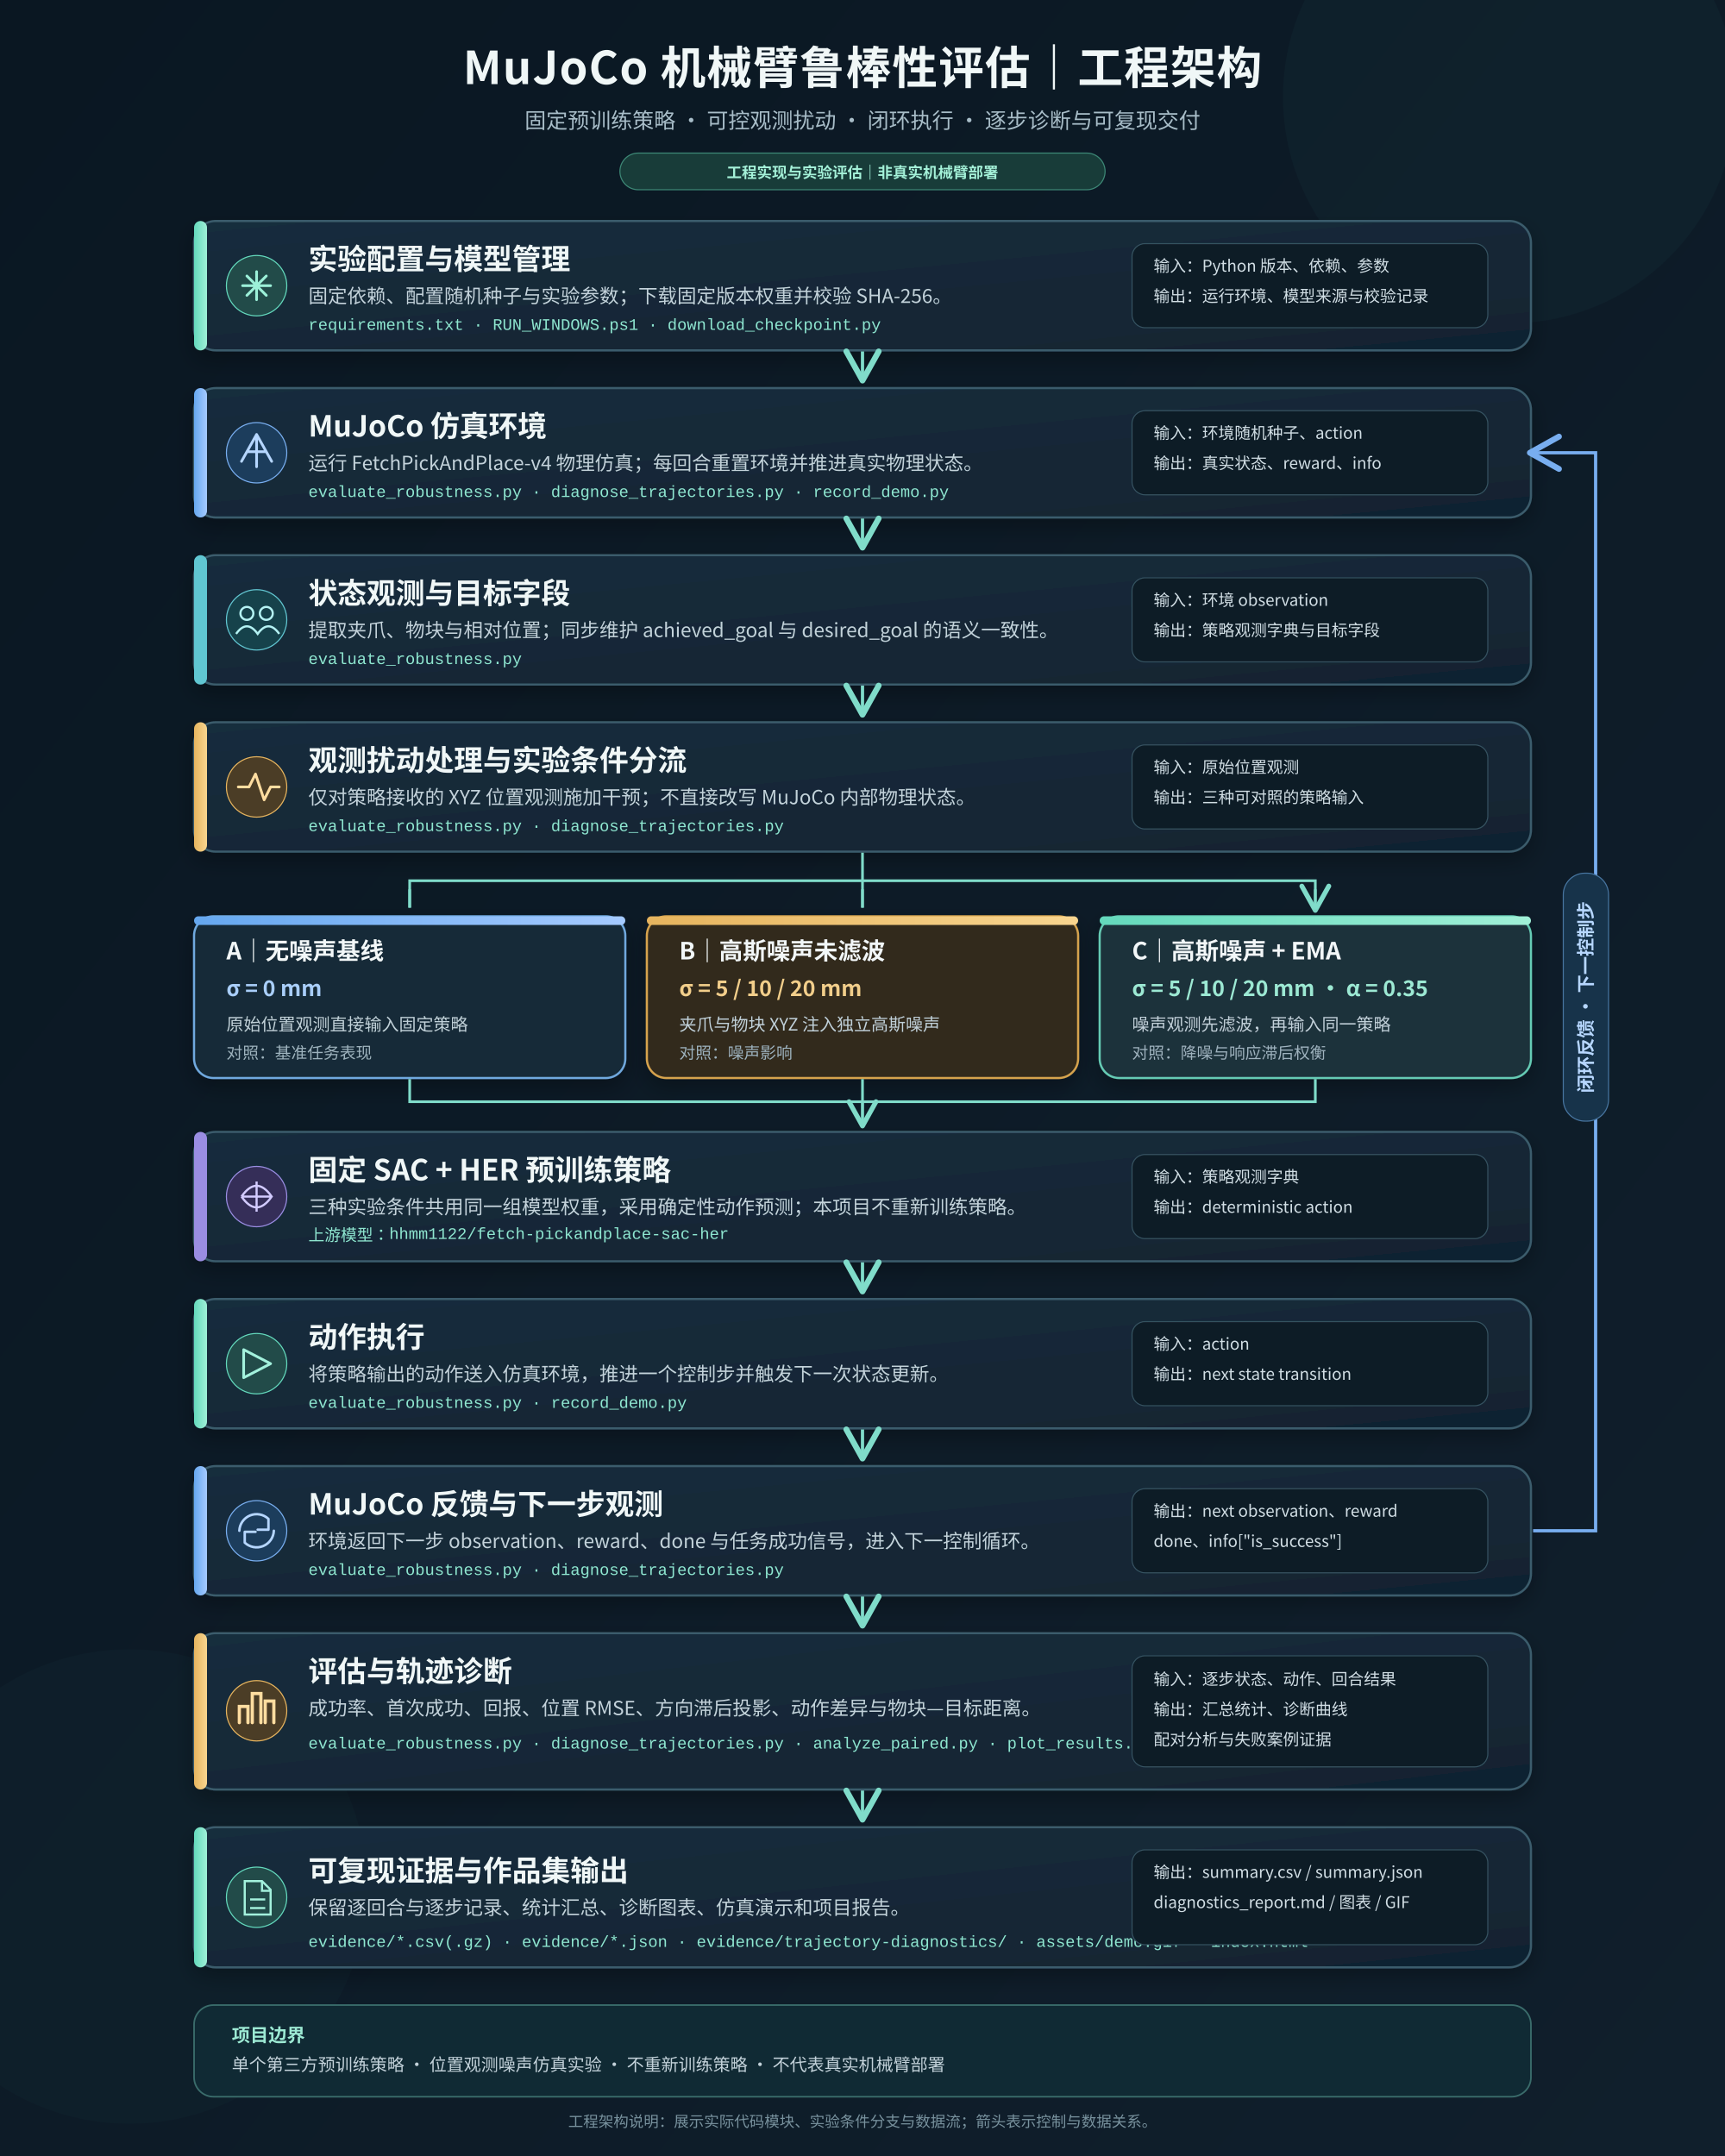
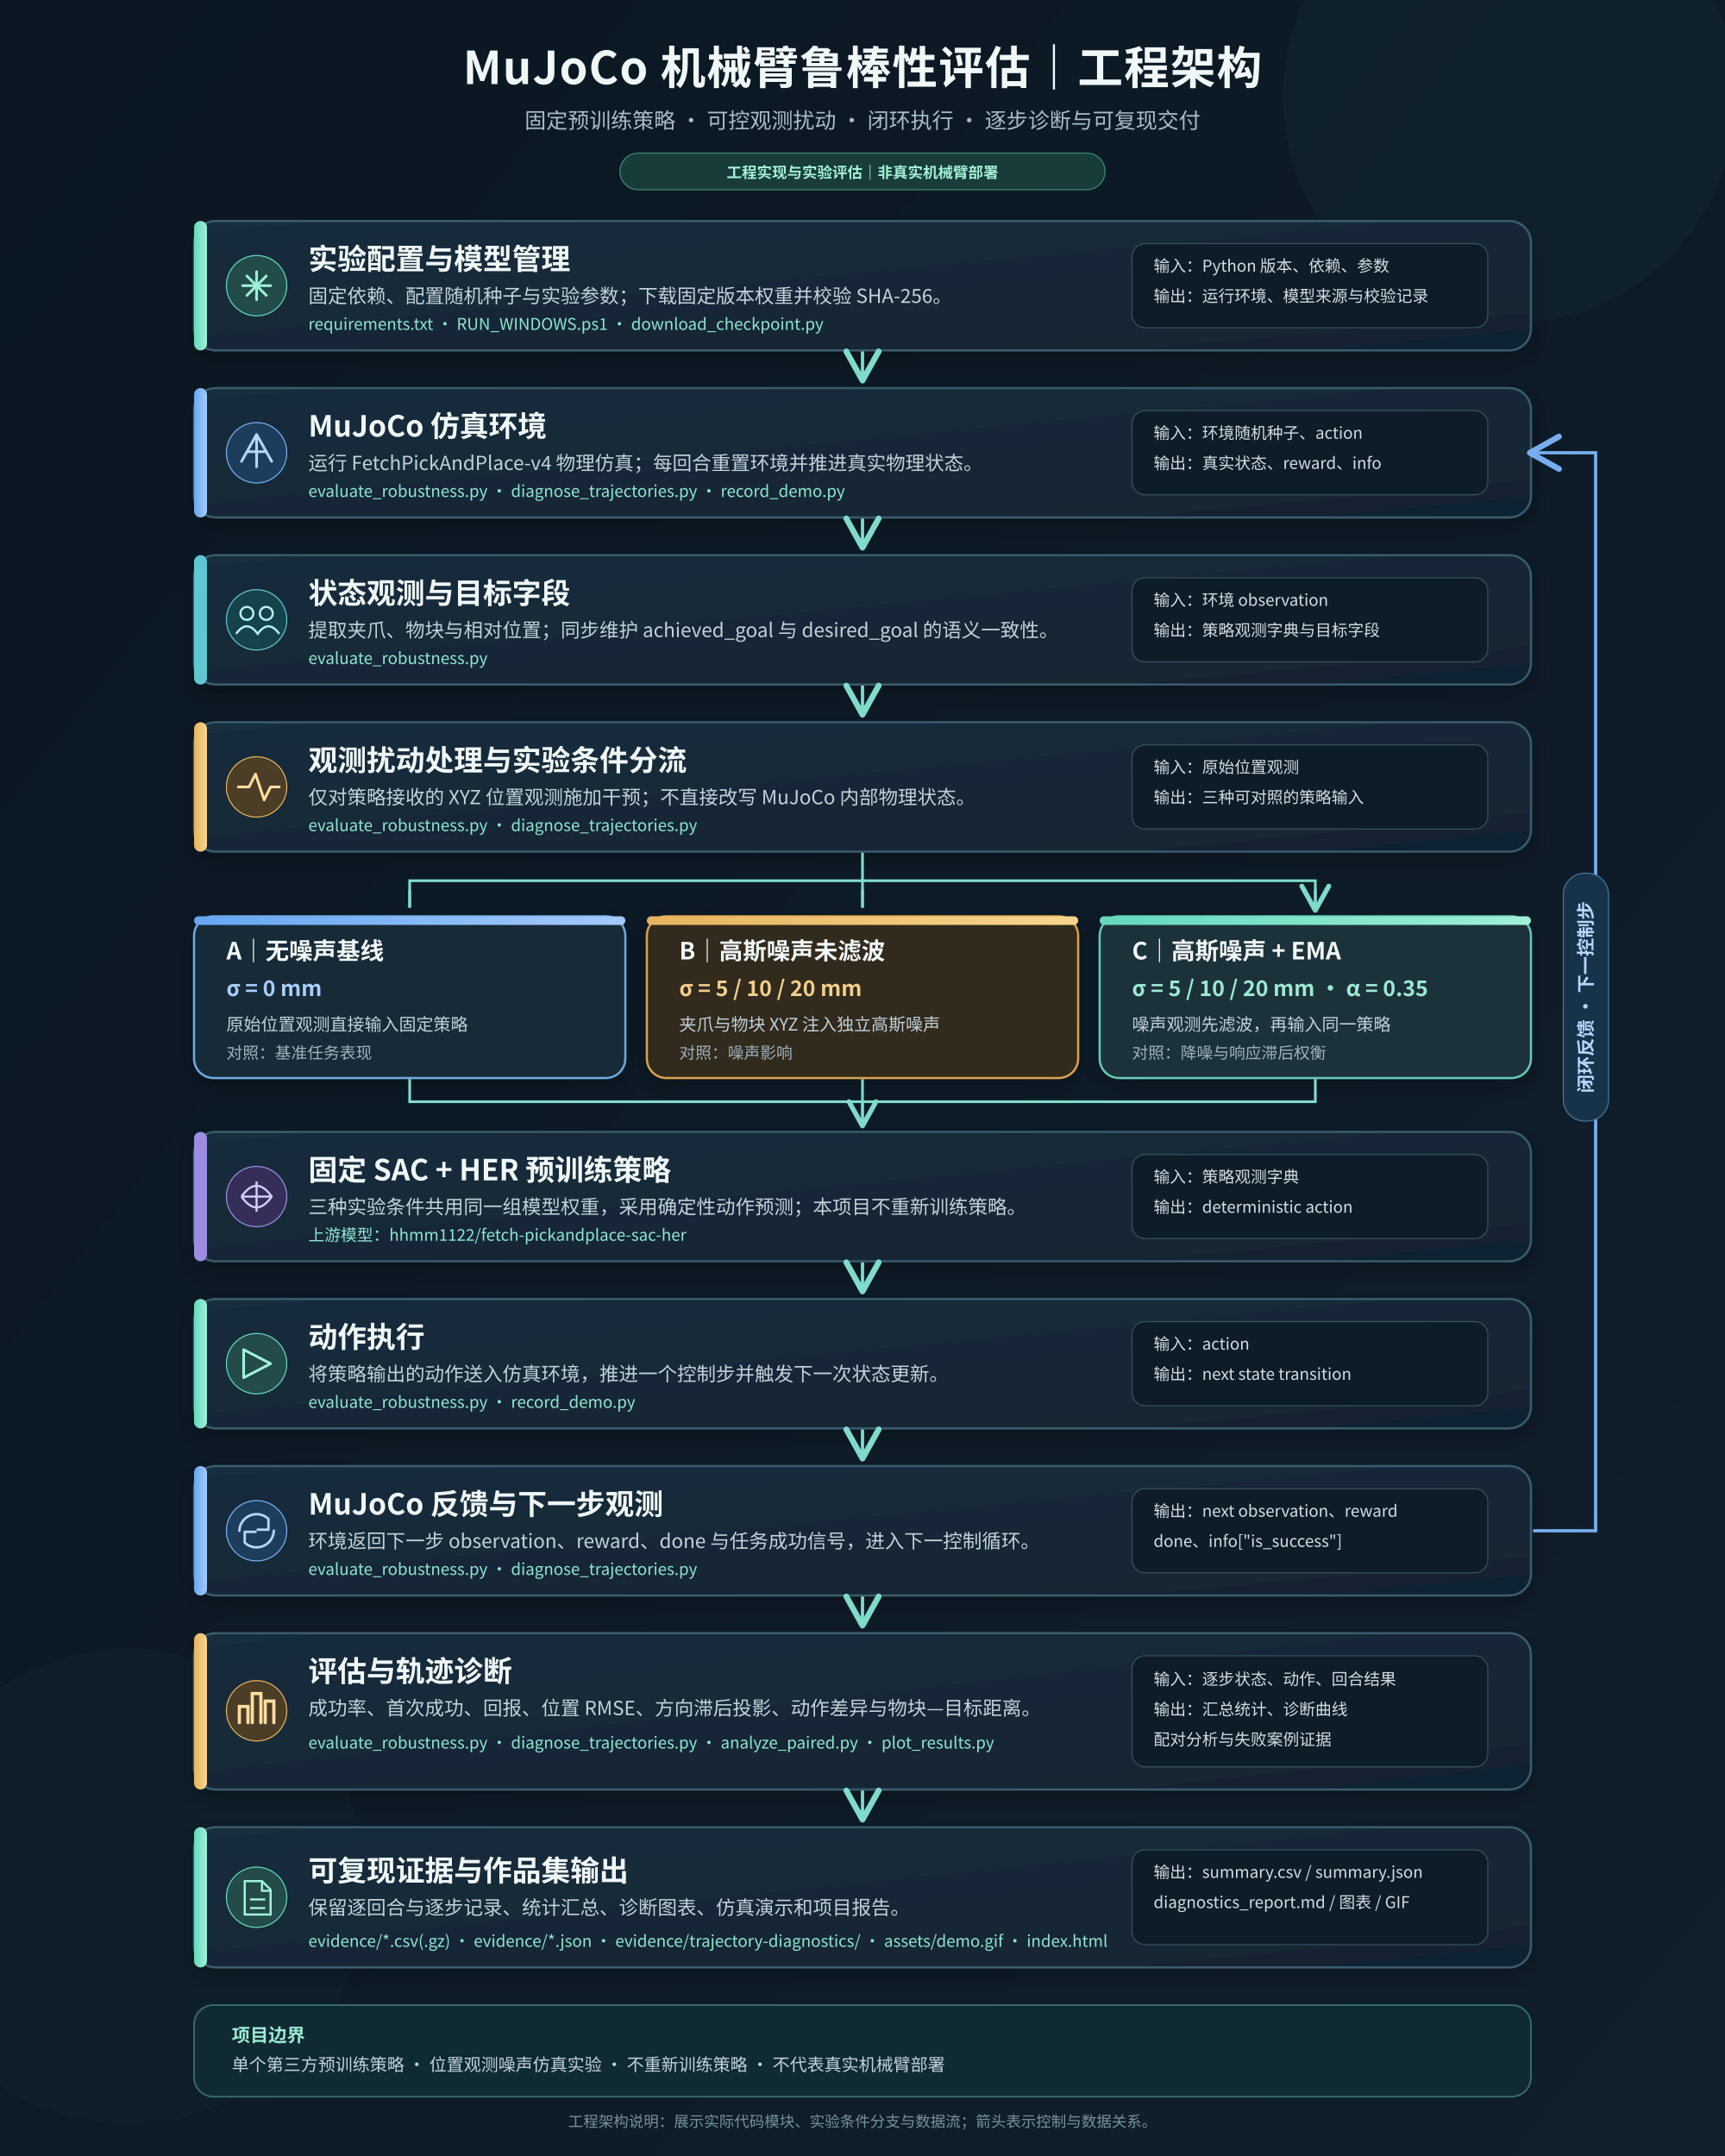
<svg xmlns="http://www.w3.org/2000/svg" width="1600" height="2000" viewBox="0 0 1600 2000" role="img" aria-labelledby="title desc">
  <defs>
    <linearGradient id="bg" x1="0" y1="0" x2="1" y2="1">
      <stop offset="0" stop-color="#0a1722" />
      <stop offset="1" stop-color="#101f2c" />
    </linearGradient>
    <linearGradient id="card" x1="0" y1="0" x2="1" y2="1">
      <stop offset="0" stop-color="#172d3d" />
      <stop offset="1" stop-color="#112331" />
    </linearGradient>
    <linearGradient id="mint" x1="0" y1="0" x2="1" y2="0">
      <stop offset="0" stop-color="#64d9bc" />
      <stop offset="1" stop-color="#a0f0d7" />
    </linearGradient>
    <linearGradient id="blue" x1="0" y1="0" x2="1" y2="0">
      <stop offset="0" stop-color="#65a7ef" />
      <stop offset="1" stop-color="#a5caff" />
    </linearGradient>
    <linearGradient id="gold" x1="0" y1="0" x2="1" y2="0">
      <stop offset="0" stop-color="#e6b45e" />
      <stop offset="1" stop-color="#f8d58f" />
    </linearGradient>
    <filter id="shadow" x="-10%" y="-10%" width="120%" height="130%">
      <feDropShadow dx="0" dy="8" stdDeviation="10" flood-color="#02080d" flood-opacity=".28" />
    </filter>
    <marker id="arrow" markerWidth="12" markerHeight="12" refX="9" refY="6" orient="auto">
      <path d="M1 1 L10 6 L1 11" fill="none" stroke="#80dcca" stroke-width="1.8" stroke-linecap="round" stroke-linejoin="round" />
    </marker>
    <marker id="arrowBlue" markerWidth="12" markerHeight="12" refX="9" refY="6" orient="auto">
      <path d="M1 1 L10 6 L1 11" fill="none" stroke="#78aef0" stroke-width="1.8" stroke-linecap="round" stroke-linejoin="round" />
    </marker>
    <style>
    text{font-family:"Noto Sans CJK SC","Noto Sans SC","Microsoft YaHei","PingFang SC",Arial,sans-serif}
    .title{font-size:42px;font-weight:800;fill:#f0f7f7;letter-spacing:1px}
    .subtitle{font-size:20px;fill:#a8bdc8}
    .section{font-size:27px;font-weight:800;fill:#f0f7f7}
    .body{font-size:18px;fill:#c3d2da}
    .small{font-size:15px;fill:#9eb3be}
    .label{font-size:13px;font-weight:800;letter-spacing:1px;fill:#071a20}
-     .file{font-size:15px;fill:#8fe6d0;font-family:Consolas,"Courier New",monospace}
+     .file{font-size:15px;fill:#8fe6d0;font-family:"Noto Sans CJK SC",Consolas,"Courier New",monospace}
    .io{font-size:15px;fill:#d1dee4}
    .branchTitle{font-size:22px;font-weight:800;fill:#f2f7f8}
    .branchBody{font-size:16px;fill:#c1d1d9}
    .foot{font-size:16px;fill:#c3d2da}
    .muted{fill:#91a9b5}
  </style>
  </defs>
  <rect width="1600" height="2000" fill="url(#bg)" />
  <circle cx="1400" cy="90" r="210" fill="#173d45" opacity=".16" />
  <circle cx="120" cy="1750" r="220" fill="#173d45" opacity=".12" />
  <text x="800" y="78" text-anchor="middle" class="title">MuJoCo 机械臂鲁棒性评估｜工程架构</text>
  <text x="800" y="119" text-anchor="middle" class="subtitle">固定预训练策略 · 可控观测扰动 · 闭环执行 · 逐步诊断与可复现交付</text>
  <rect x="575" y="142" width="450" height="34" rx="17" fill="#183c39" stroke="#3d8876" />
  <text x="800" y="165" text-anchor="middle" font-size="14" font-weight="700" fill="#a4f1d8">工程实现与实验评估｜非真实机械臂部署</text>
  <g filter="url(#shadow)">
    <rect x="180" y="205" width="1240" height="120" rx="20" fill="url(#card)" stroke="#3b5c6c" stroke-width="2" />
    <rect x="180" y="205" width="12" height="120" rx="6" fill="url(#mint)" />
    <circle cx="238" cy="265" r="28" fill="#204b4a" stroke="#64d9bc" />
    <path d="M225 265h26M238 252v26M229 256l18 18M247 256l-18 18" stroke="#9cf0d8" stroke-width="2.5" stroke-linecap="round" />
    <text x="286" y="250" class="section">实验配置与模型管理</text>
    <text x="286" y="281" class="body">固定依赖、配置随机种子与实验参数；下载固定版本权重并校验 SHA-256。</text>
    <text x="286" y="306" class="file">requirements.txt · RUN_WINDOWS.ps1 · download_checkpoint.py</text>
    <rect x="1050" y="226" width="330" height="78" rx="12" fill="#0d1c27" stroke="#365260" />
    <text x="1070" y="252" class="io">输入：Python 版本、依赖、参数</text>
    <text x="1070" y="280" class="io">输出：运行环境、模型来源与校验记录</text>
  </g>
  <path d="M800 326 V350" stroke="#80dcca" stroke-width="3" marker-end="url(#arrow)" />
  <g filter="url(#shadow)">
    <rect x="180" y="360" width="1240" height="120" rx="20" fill="url(#card)" stroke="#3b5c6c" stroke-width="2" />
    <rect x="180" y="360" width="12" height="120" rx="6" fill="url(#blue)" />
    <circle cx="238" cy="420" r="28" fill="#1e3d5b" stroke="#78aef0" />
    <path d="M224 428l14-25 14 25M229 419h18M238 403v30" fill="none" stroke="#b5d6ff" stroke-width="2.5" stroke-linecap="round" stroke-linejoin="round" />
    <text x="286" y="405" class="section">MuJoCo 仿真环境</text>
    <text x="286" y="436" class="body">运行 FetchPickAndPlace-v4 物理仿真；每回合重置环境并推进真实物理状态。</text>
    <text x="286" y="461" class="file">evaluate_robustness.py · diagnose_trajectories.py · record_demo.py</text>
    <rect x="1050" y="381" width="330" height="78" rx="12" fill="#0d1c27" stroke="#365260" />
    <text x="1070" y="407" class="io">输入：环境随机种子、action</text>
    <text x="1070" y="435" class="io">输出：真实状态、reward、info</text>
  </g>
  <path d="M800 481 V505" stroke="#80dcca" stroke-width="3" marker-end="url(#arrow)" />
  <g filter="url(#shadow)">
    <rect x="180" y="515" width="1240" height="120" rx="20" fill="url(#card)" stroke="#3b5c6c" stroke-width="2" />
    <rect x="180" y="515" width="12" height="120" rx="6" fill="#61c6d2" />
    <circle cx="238" cy="575" r="28" fill="#19434b" stroke="#61c6d2" />
    <circle cx="229" cy="569" r="6" fill="none" stroke="#b4f3f4" stroke-width="2" />
    <circle cx="247" cy="569" r="6" fill="none" stroke="#b4f3f4" stroke-width="2" />
    <path d="M219 588q10-14 20 0q10-14 20 0" fill="none" stroke="#b4f3f4" stroke-width="2" />
    <text x="286" y="560" class="section">状态观测与目标字段</text>
    <text x="286" y="591" class="body">提取夹爪、物块与相对位置；同步维护 achieved_goal 与 desired_goal 的语义一致性。</text>
    <text x="286" y="616" class="file">evaluate_robustness.py</text>
    <rect x="1050" y="536" width="330" height="78" rx="12" fill="#0d1c27" stroke="#365260" />
    <text x="1070" y="562" class="io">输入：环境 observation</text>
    <text x="1070" y="590" class="io">输出：策略观测字典与目标字段</text>
  </g>
  <path d="M800 636 V660" stroke="#80dcca" stroke-width="3" marker-end="url(#arrow)" />
  <g filter="url(#shadow)">
    <rect x="180" y="670" width="1240" height="120" rx="20" fill="url(#card)" stroke="#3b5c6c" stroke-width="2" />
    <rect x="180" y="670" width="12" height="120" rx="6" fill="url(#gold)" />
    <circle cx="238" cy="730" r="28" fill="#4b3c25" stroke="#e6b45e" />
    <path d="M221 730h10l6-12 8 24 6-12h8" fill="none" stroke="#ffdda0" stroke-width="2.5" stroke-linecap="round" stroke-linejoin="round" />
    <text x="286" y="715" class="section">观测扰动处理与实验条件分流</text>
    <text x="286" y="746" class="body">仅对策略接收的 XYZ 位置观测施加干预；不直接改写 MuJoCo 内部物理状态。</text>
    <text x="286" y="771" class="file">evaluate_robustness.py · diagnose_trajectories.py</text>
    <rect x="1050" y="691" width="330" height="78" rx="12" fill="#0d1c27" stroke="#365260" />
    <text x="1070" y="717" class="io">输入：原始位置观测</text>
    <text x="1070" y="745" class="io">输出：三种可对照的策略输入</text>
  </g>
  <path d="M800 791 V817 H380 V842 M800 817 V842 M800 817 H1220 V842" fill="none" stroke="#80dcca" stroke-width="2.5" />
  <path d="M380 825 V842 M800 825 V842 M1220 825 V842" stroke="#80dcca" stroke-width="2.5" marker-end="url(#arrow)" />
  <g filter="url(#shadow)">
    <rect x="180" y="850" width="400" height="150" rx="18" fill="#172b37" stroke="#70a9df" stroke-width="2" />
    <rect x="180" y="850" width="400" height="8" rx="4" fill="url(#blue)" />
    <text x="210" y="890" class="branchTitle">A｜无噪声基线</text>
    <text x="210" y="924" font-size="20" font-weight="800" fill="#a9cefa">σ = 0 mm</text>
    <text x="210" y="956" class="branchBody">原始位置观测直接输入固定策略</text>
    <text x="210" y="982" class="small">对照：基准任务表现</text>
  </g>
  <g filter="url(#shadow)">
    <rect x="600" y="850" width="400" height="150" rx="18" fill="#30291d" stroke="#d6a34e" stroke-width="2" />
    <rect x="600" y="850" width="400" height="8" rx="4" fill="url(#gold)" />
    <text x="630" y="890" class="branchTitle">B｜高斯噪声未滤波</text>
    <text x="630" y="924" font-size="20" font-weight="800" fill="#f2ce8a">σ = 5 / 10 / 20 mm</text>
    <text x="630" y="956" class="branchBody">夹爪与物块 XYZ 注入独立高斯噪声</text>
    <text x="630" y="982" class="small">对照：噪声影响</text>
  </g>
  <g filter="url(#shadow)">
    <rect x="1020" y="850" width="400" height="150" rx="18" fill="#1e303b" stroke="#65cbb4" stroke-width="2" />
    <rect x="1020" y="850" width="400" height="8" rx="4" fill="url(#mint)" />
    <text x="1050" y="890" class="branchTitle">C｜高斯噪声 + EMA</text>
    <text x="1050" y="924" font-size="20" font-weight="800" fill="#9ce9d3">σ = 5 / 10 / 20 mm · α = 0.35</text>
    <text x="1050" y="956" class="branchBody">噪声观测先滤波，再输入同一策略</text>
    <text x="1050" y="982" class="small">对照：降噪与响应滞后权衡</text>
  </g>
  <path d="M380 1001 V1022 H800 M800 1001 V1044 M1220 1001 V1022 H800" fill="none" stroke="#80dcca" stroke-width="2.5" />
  <path d="M800 1022 V1042" stroke="#80dcca" stroke-width="2.5" marker-end="url(#arrow)" />
  <g filter="url(#shadow)">
    <rect x="180" y="1050" width="1240" height="120" rx="20" fill="url(#card)" stroke="#3b5c6c" stroke-width="2" />
    <rect x="180" y="1050" width="12" height="120" rx="6" fill="#9a8de2" />
    <circle cx="238" cy="1110" r="28" fill="#352f59" stroke="#9a8de2" />
    <path d="M224 1110q14-20 28 0q-14 20-28 0M238 1096v28M224 1110h28" fill="none" stroke="#d3cbff" stroke-width="2" />
    <text x="286" y="1095" class="section">固定 SAC + HER 预训练策略</text>
    <text x="286" y="1126" class="body">三种实验条件共用同一组模型权重，采用确定性动作预测；本项目不重新训练策略。</text>
    <text x="286" y="1151" class="file">上游模型：hhmm1122/fetch-pickandplace-sac-her</text>
    <rect x="1050" y="1071" width="330" height="78" rx="12" fill="#0d1c27" stroke="#365260" />
    <text x="1070" y="1097" class="io">输入：策略观测字典</text>
    <text x="1070" y="1125" class="io">输出：deterministic action</text>
  </g>
  <path d="M800 1171 V1195" stroke="#80dcca" stroke-width="3" marker-end="url(#arrow)" />
  <g filter="url(#shadow)">
    <rect x="180" y="1205" width="1240" height="120" rx="20" fill="url(#card)" stroke="#3b5c6c" stroke-width="2" />
    <rect x="180" y="1205" width="12" height="120" rx="6" fill="url(#mint)" />
    <circle cx="238" cy="1265" r="28" fill="#204b4a" stroke="#64d9bc" />
    <path d="M226 1252l25 13-25 13z" fill="none" stroke="#a3f1dc" stroke-width="2.5" stroke-linejoin="round" />
    <text x="286" y="1250" class="section">动作执行</text>
    <text x="286" y="1281" class="body">将策略输出的动作送入仿真环境，推进一个控制步并触发下一次状态更新。</text>
    <text x="286" y="1306" class="file">evaluate_robustness.py · record_demo.py</text>
    <rect x="1050" y="1226" width="330" height="78" rx="12" fill="#0d1c27" stroke="#365260" />
    <text x="1070" y="1252" class="io">输入：action</text>
    <text x="1070" y="1280" class="io">输出：next state transition</text>
  </g>
  <path d="M800 1326 V1350" stroke="#80dcca" stroke-width="3" marker-end="url(#arrow)" />
  <g filter="url(#shadow)">
    <rect x="180" y="1360" width="1240" height="120" rx="20" fill="url(#card)" stroke="#3b5c6c" stroke-width="2" />
    <rect x="180" y="1360" width="12" height="120" rx="6" fill="url(#blue)" />
    <circle cx="238" cy="1420" r="28" fill="#1e3d5b" stroke="#78aef0" />
    <path d="M222 1420a16 16 0 0 1 27-11M249 1409v10h-10M254 1420a16 16 0 0 1-27 11M227 1431v-10h10" fill="none" stroke="#b5d6ff" stroke-width="2.3" stroke-linecap="round" stroke-linejoin="round" />
    <text x="286" y="1405" class="section">MuJoCo 反馈与下一步观测</text>
    <text x="286" y="1436" class="body">环境返回下一步 observation、reward、done 与任务成功信号，进入下一控制循环。</text>
    <text x="286" y="1461" class="file">evaluate_robustness.py · diagnose_trajectories.py</text>
    <rect x="1050" y="1381" width="330" height="78" rx="12" fill="#0d1c27" stroke="#365260" />
    <text x="1070" y="1407" class="io">输出：next observation、reward</text>
    <text x="1070" y="1435" class="io">done、info["is_success"]</text>
  </g>
  <path d="M1422 1420 H1480 V420 H1422" fill="none" stroke="#78aef0" stroke-width="3" marker-end="url(#arrowBlue)" />
  <rect x="1450" y="810" width="42" height="230" rx="20" fill="#17334a" stroke="#4775a0" />
  <text x="1477" y="925" text-anchor="middle" font-size="17" font-weight="800" fill="#b7d7ff" transform="rotate(-90 1477 925)">闭环反馈 · 下一控制步</text>
  <path d="M800 1481 V1505" stroke="#80dcca" stroke-width="3" marker-end="url(#arrow)" />
  <g filter="url(#shadow)">
    <rect x="180" y="1515" width="1240" height="145" rx="20" fill="url(#card)" stroke="#3b5c6c" stroke-width="2" />
    <rect x="180" y="1515" width="12" height="145" rx="6" fill="url(#gold)" />
    <circle cx="238" cy="1587" r="28" fill="#4b3c25" stroke="#e6b45e" />
    <path d="M222 1598v-15h8v15M234 1598v-27h8v27M246 1598v-20h8v20" fill="none" stroke="#ffdda0" stroke-width="3" stroke-linecap="round" />
    <text x="286" y="1560" class="section">评估与轨迹诊断</text>
    <text x="286" y="1591" class="body">成功率、首次成功、回报、位置 RMSE、方向滞后投影、动作差异与物块—目标距离。</text>
    <text x="286" y="1622" class="file">evaluate_robustness.py · diagnose_trajectories.py · analyze_paired.py · plot_results.py</text>
    <rect x="1050" y="1536" width="330" height="103" rx="12" fill="#0d1c27" stroke="#365260" />
    <text x="1070" y="1563" class="io">输入：逐步状态、动作、回合结果</text>
    <text x="1070" y="1591" class="io">输出：汇总统计、诊断曲线</text>
    <text x="1070" y="1619" class="io">配对分析与失败案例证据</text>
  </g>
  <path d="M800 1661 V1685" stroke="#80dcca" stroke-width="3" marker-end="url(#arrow)" />
  <g filter="url(#shadow)">
    <rect x="180" y="1695" width="1240" height="130" rx="20" fill="url(#card)" stroke="#3b5c6c" stroke-width="2" />
    <rect x="180" y="1695" width="12" height="130" rx="6" fill="url(#mint)" />
    <circle cx="238" cy="1760" r="28" fill="#204b4a" stroke="#64d9bc" />
    <path d="M227 1745h16l8 8v23h-24zM243 1745v9h8M232 1762h14M232 1770h14" fill="none" stroke="#a3f1dc" stroke-width="2" />
    <text x="286" y="1745" class="section">可复现证据与作品集输出</text>
    <text x="286" y="1776" class="body">保留逐回合与逐步记录、统计汇总、诊断图表、仿真演示和项目报告。</text>
    <text x="286" y="1806" class="file">evidence/*.csv(.gz) · evidence/*.json · evidence/trajectory-diagnostics/ · assets/demo.gif · index.html</text>
    <rect x="1050" y="1716" width="330" height="88" rx="12" fill="#0d1c27" stroke="#365260" />
    <text x="1070" y="1742" class="io">输出：summary.csv / summary.json</text>
    <text x="1070" y="1770" class="io">diagnostics_report.md / 图表 / GIF</text>
  </g>
  <rect x="180" y="1860" width="1240" height="85" rx="18" fill="#102a34" stroke="#3a6c6b" stroke-width="1.5" />
  <text x="215" y="1894" font-size="17" font-weight="800" fill="#9ce9d3">项目边界</text>
  <text x="215" y="1921" class="foot">单个第三方预训练策略 · 位置观测噪声仿真实验 · 不重新训练策略 · 不代表真实机械臂部署</text>
  <text x="800" y="1973" text-anchor="middle" font-size="14" fill="#78929e">工程架构说明：展示实际代码模块、实验条件分支与数据流；箭头表示控制与数据关系。</text>
</svg>
